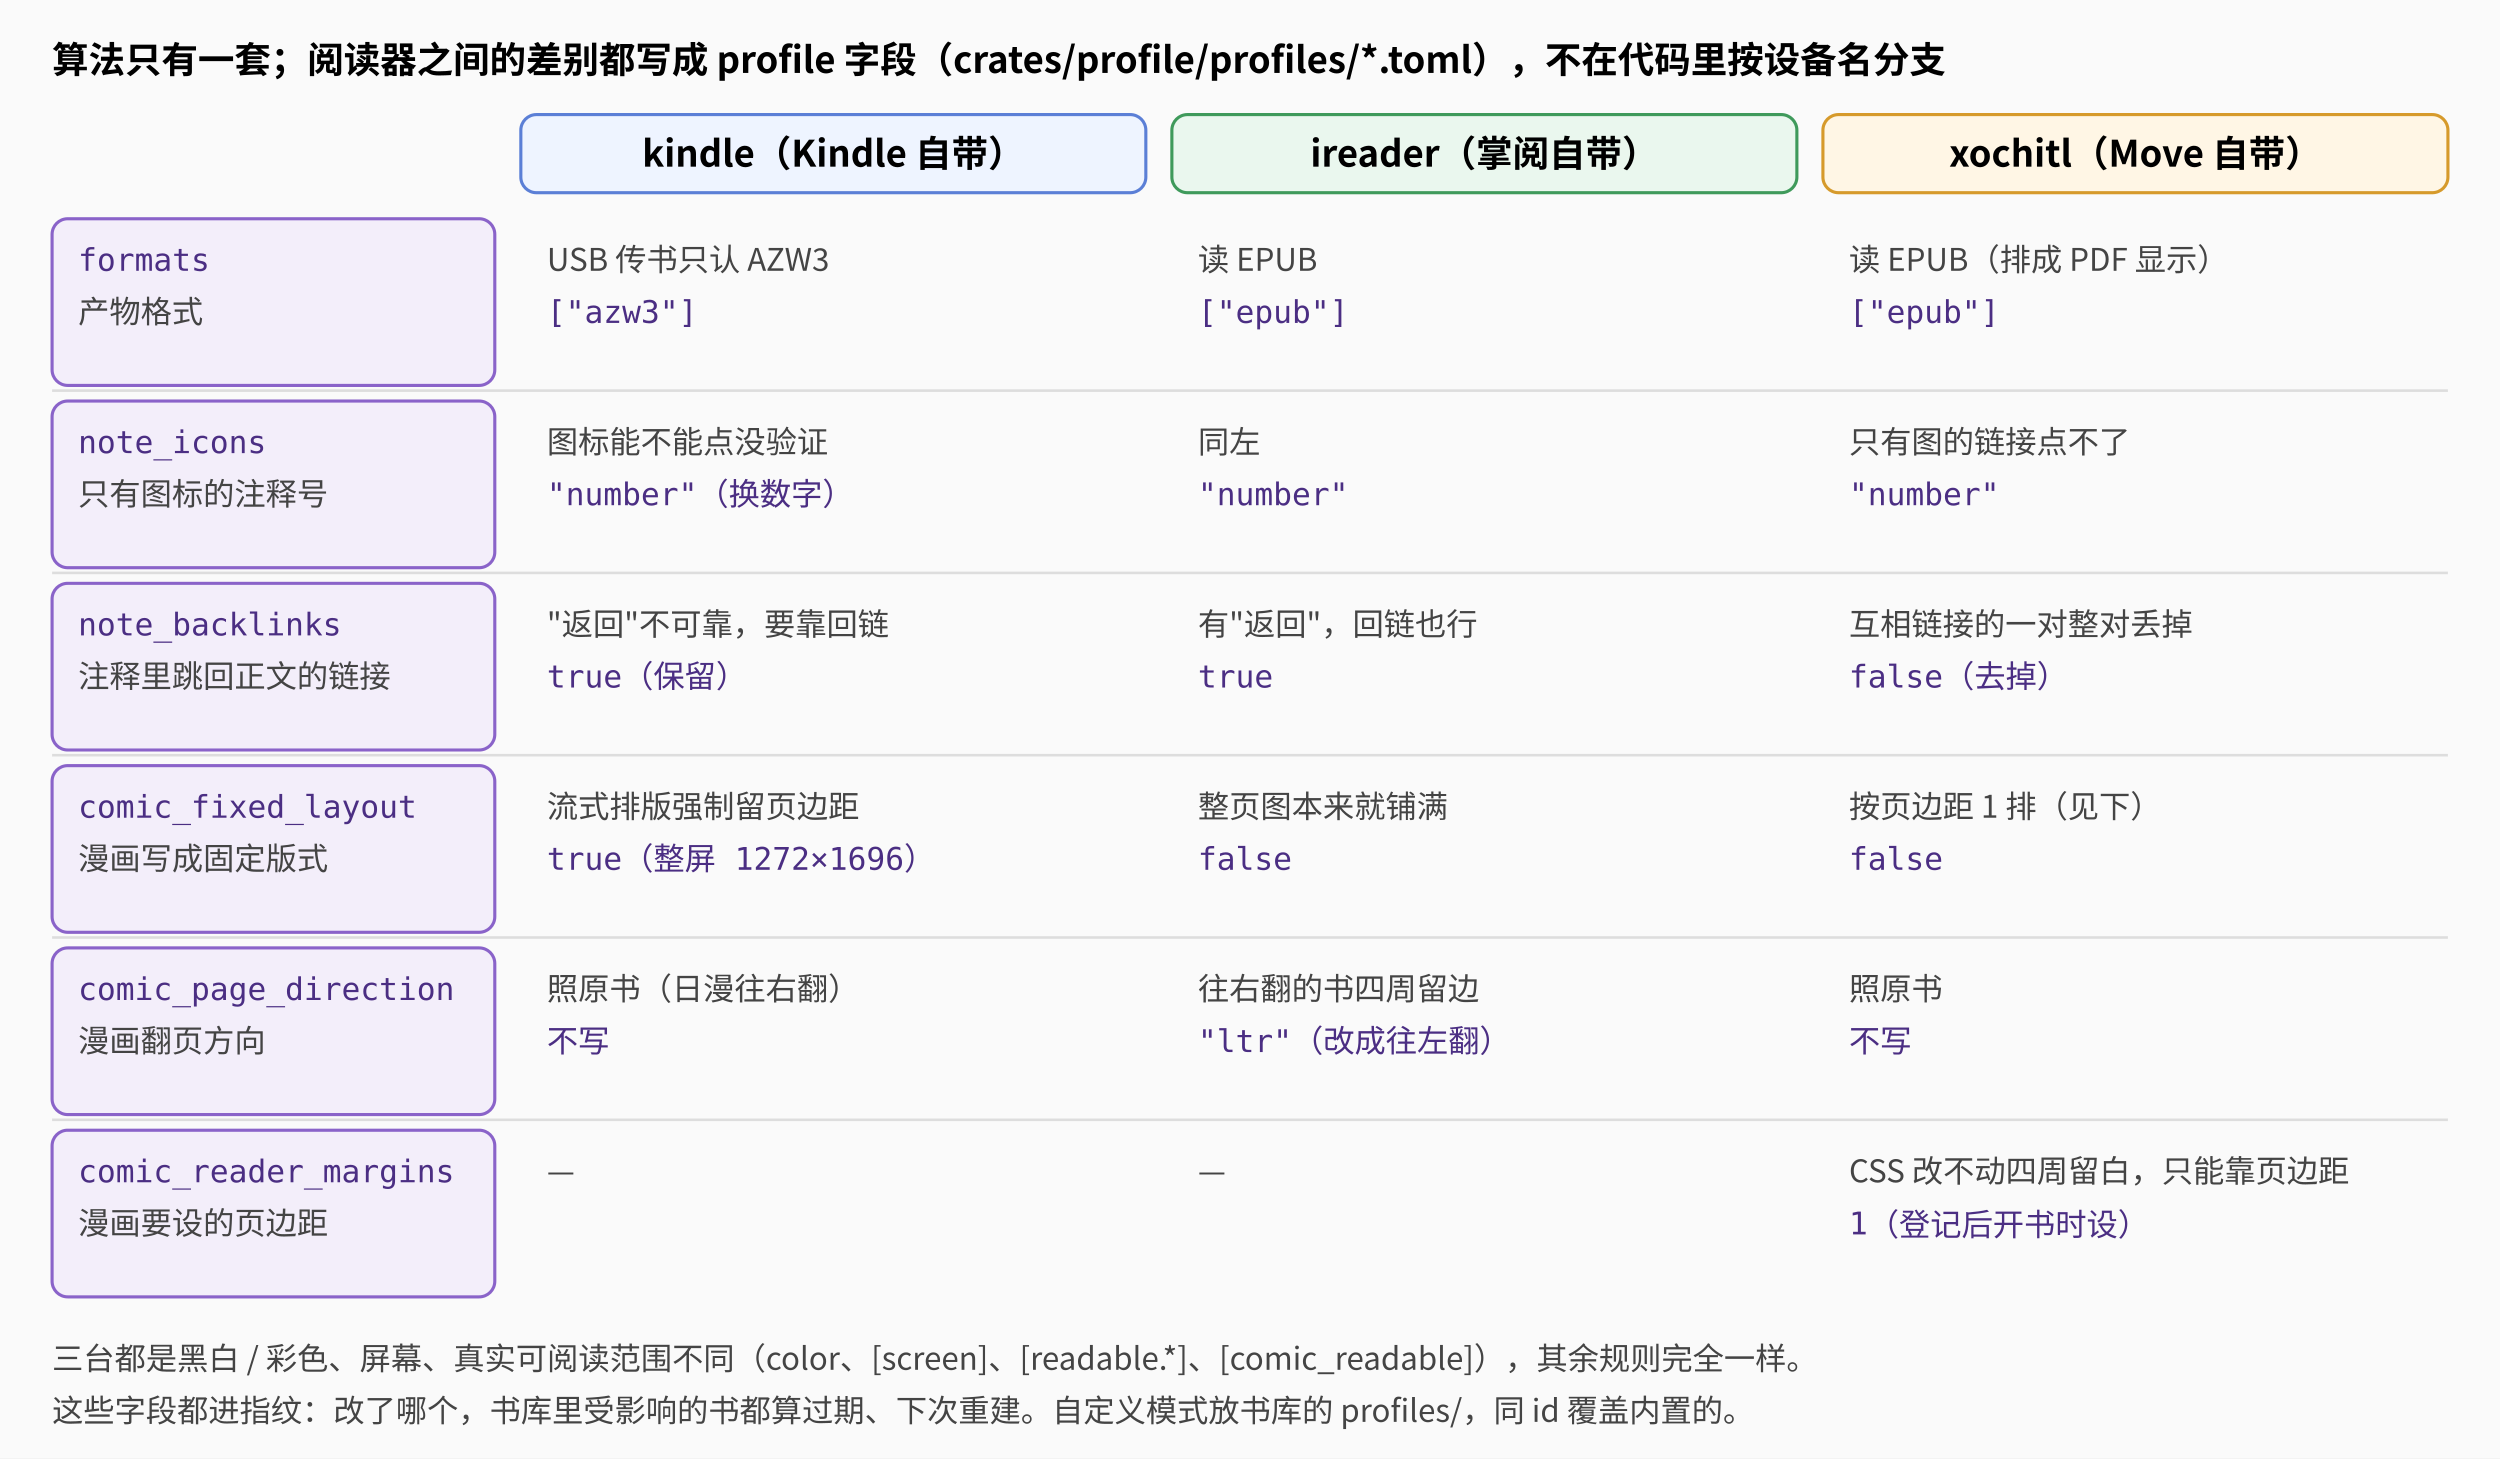
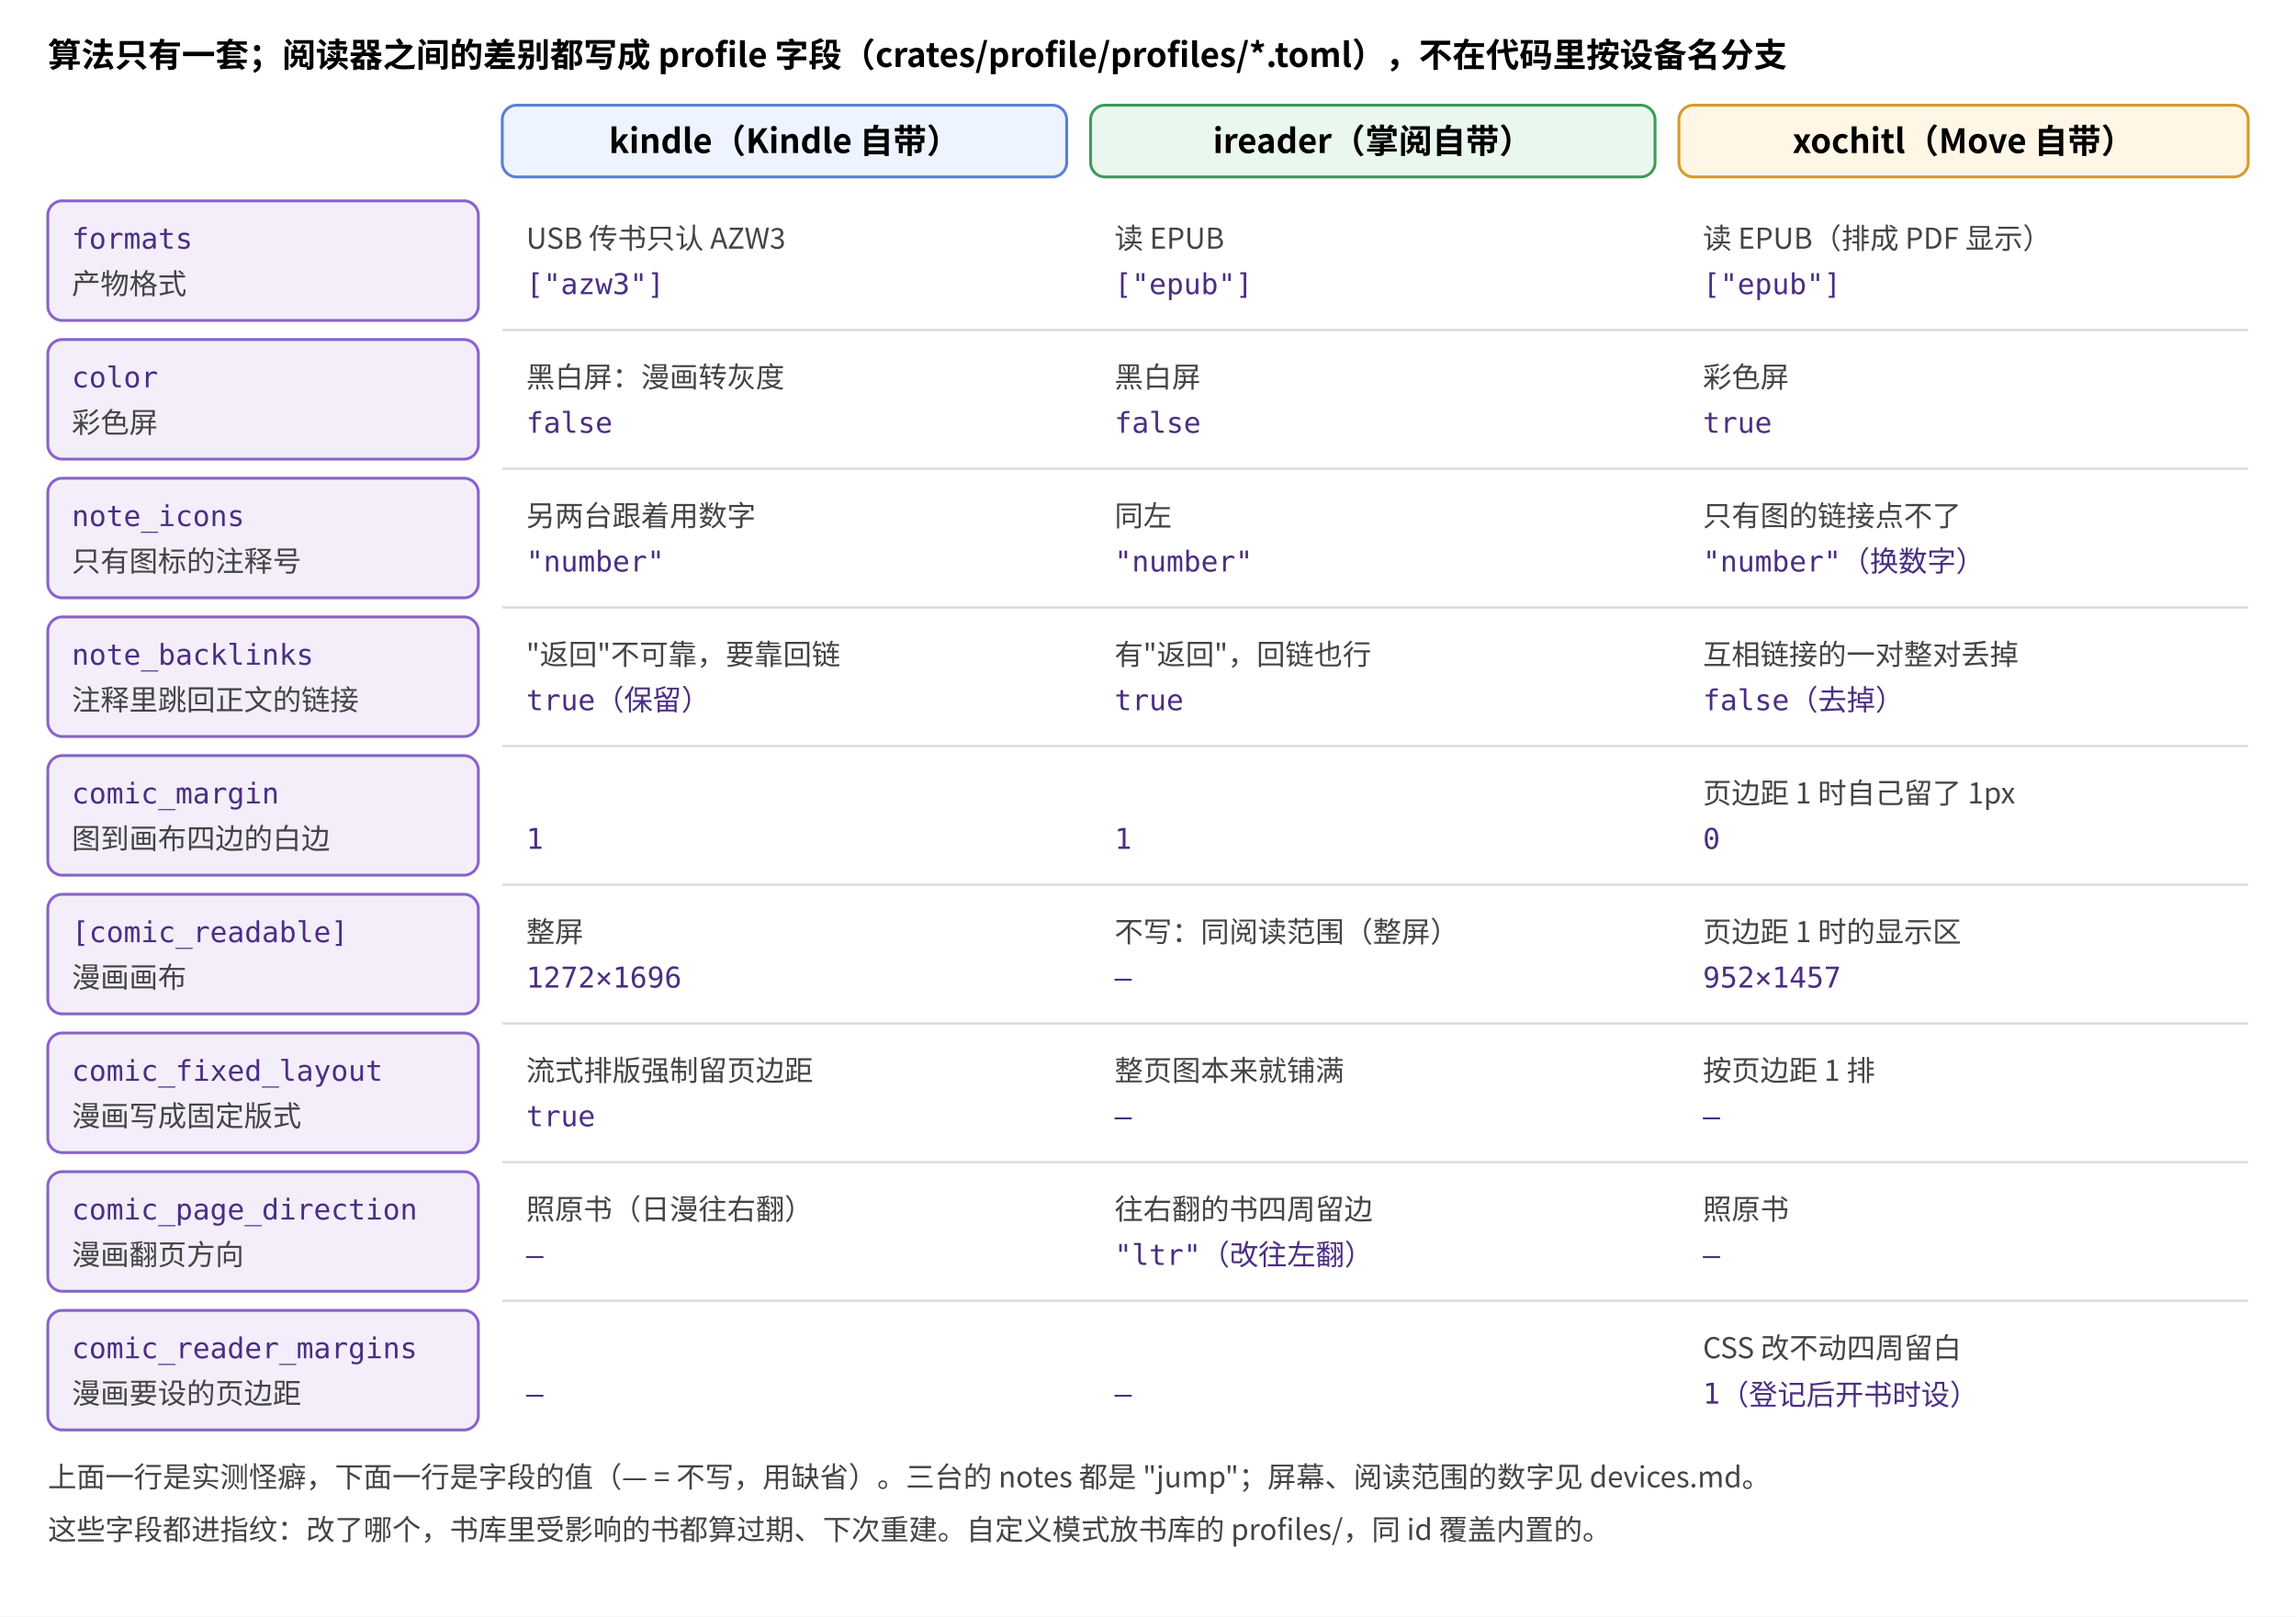
- <svg xmlns="http://www.w3.org/2000/svg" viewBox="0 0 960 560" font-family="'Noto Sans CJK SC','PingFang SC','Microsoft YaHei',sans-serif" font-size="13">
+ <svg xmlns="http://www.w3.org/2000/svg" viewBox="0 0 960 676" font-family="'Noto Sans CJK SC','PingFang SC','Microsoft YaHei',sans-serif" font-size="13">
  <style>
    .hd{font-weight:bold;font-size:14px}
    .s{font-size:12px;fill:#444}
    .k{fill:#eef4ff;stroke:#5b7fd6}
    .i{fill:#eaf7ee;stroke:#3f9a5b}
    .x{fill:#fff6e5;stroke:#d69a2b}
    .f{fill:#f3eefa;stroke:#8a63c9}
    .c{stroke-width:1.2}
    .code{font-family:monospace;font-size:12px;fill:#4b2e83}
  </style>
-   <rect width="960" height="560" fill="#fafafa" />
+   <rect width="960" height="676" fill="#ffffff" />
  <text x="20" y="28" class="hd">算法只有一套；阅读器之间的差别都写成 profile 字段（crates/profile/profiles/*.toml），不在代码里按设备名分支</text>
-   <rect class="c k" x="200" y="44" width="240" height="30" rx="6" />
-   <text x="320" y="64" text-anchor="middle" class="hd">kindle（Kindle 自带）</text>
-   <rect class="c i" x="450" y="44" width="240" height="30" rx="6" />
-   <text x="570" y="64" text-anchor="middle" class="hd">ireader（掌阅自带）</text>
-   <rect class="c x" x="700" y="44" width="240" height="30" rx="6" />
-   <text x="820" y="64" text-anchor="middle" class="hd">xochitl（Move 自带）</text>
+   <rect class="c k" x="210" y="44" width="236" height="30" rx="6" />
+   <text x="328" y="64" text-anchor="middle" class="hd">kindle（Kindle 自带）</text>
+   <rect class="c i" x="456" y="44" width="236" height="30" rx="6" />
+   <text x="574" y="64" text-anchor="middle" class="hd">ireader（掌阅自带）</text>
+   <rect class="c x" x="702" y="44" width="238" height="30" rx="6" />
+   <text x="821" y="64" text-anchor="middle" class="hd">xochitl（Move 自带）</text>
  <g>
-     <rect class="c f" x="20" y="84" width="170" height="64" rx="6" />
+     <rect class="c f" x="20" y="84" width="180" height="50" rx="6" />
    <text x="30" y="104" class="code">formats</text>
-     <text x="30" y="124" class="s">产物格式</text>
-     <text x="210" y="104" class="s">USB 传书只认 AZW3</text>
-     <text x="210" y="124" class="code">["azw3"]</text>
-     <text x="460" y="104" class="s">读 EPUB</text>
-     <text x="460" y="124" class="code">["epub"]</text>
-     <text x="710" y="104" class="s">读 EPUB（排成 PDF 显示）</text>
-     <text x="710" y="124" class="code">["epub"]</text>
+     <text x="30" y="123" class="s">产物格式</text>
+     <text x="220" y="104" class="s">USB 传书只认 AZW3</text>
+     <text x="220" y="123" class="code">["azw3"]</text>
+     <text x="466" y="104" class="s">读 EPUB</text>
+     <text x="466" y="123" class="code">["epub"]</text>
+     <text x="712" y="104" class="s">读 EPUB（排成 PDF 显示）</text>
+     <text x="712" y="123" class="code">["epub"]</text>
+     <line x1="210" y1="138" x2="940" y2="138" stroke="#ddd" />
  </g>
  <g>
-     <rect class="c f" x="20" y="154" width="170" height="64" rx="6" />
-     <text x="30" y="174" class="code">note_icons</text>
-     <text x="30" y="194" class="s">只有图标的注释号</text>
-     <text x="210" y="174" class="s">图标能不能点没验证</text>
-     <text x="210" y="194" class="code">"number"（换数字）</text>
-     <text x="460" y="174" class="s">同左</text>
-     <text x="460" y="194" class="code">"number"</text>
-     <text x="710" y="174" class="s">只有图的链接点不了</text>
-     <text x="710" y="194" class="code">"number"</text>
+     <rect class="c f" x="20" y="142" width="180" height="50" rx="6" />
+     <text x="30" y="162" class="code">color</text>
+     <text x="30" y="181" class="s">彩色屏</text>
+     <text x="220" y="162" class="s">黑白屏：漫画转灰度</text>
+     <text x="220" y="181" class="code">false</text>
+     <text x="466" y="162" class="s">黑白屏</text>
+     <text x="466" y="181" class="code">false</text>
+     <text x="712" y="162" class="s">彩色屏</text>
+     <text x="712" y="181" class="code">true</text>
+     <line x1="210" y1="196" x2="940" y2="196" stroke="#ddd" />
  </g>
  <g>
-     <rect class="c f" x="20" y="224" width="170" height="64" rx="6" />
-     <text x="30" y="244" class="code">note_backlinks</text>
-     <text x="30" y="264" class="s">注释里跳回正文的链接</text>
-     <text x="210" y="244" class="s">"返回"不可靠，要靠回链</text>
-     <text x="210" y="264" class="code">true（保留）</text>
-     <text x="460" y="244" class="s">有"返回"，回链也行</text>
-     <text x="460" y="264" class="code">true</text>
-     <text x="710" y="244" class="s">互相链接的一对整对丢掉</text>
-     <text x="710" y="264" class="code">false（去掉）</text>
+     <rect class="c f" x="20" y="200" width="180" height="50" rx="6" />
+     <text x="30" y="220" class="code">note_icons</text>
+     <text x="30" y="239" class="s">只有图标的注释号</text>
+     <text x="220" y="220" class="s">另两台跟着用数字</text>
+     <text x="220" y="239" class="code">"number"</text>
+     <text x="466" y="220" class="s">同左</text>
+     <text x="466" y="239" class="code">"number"</text>
+     <text x="712" y="220" class="s">只有图的链接点不了</text>
+     <text x="712" y="239" class="code">"number"（换数字）</text>
+     <line x1="210" y1="254" x2="940" y2="254" stroke="#ddd" />
  </g>
  <g>
-     <rect class="c f" x="20" y="294" width="170" height="64" rx="6" />
-     <text x="30" y="314" class="code">comic_fixed_layout</text>
-     <text x="30" y="334" class="s">漫画写成固定版式</text>
-     <text x="210" y="314" class="s">流式排版强制留页边距</text>
-     <text x="210" y="334" class="code">true（整屏 1272×1696）</text>
-     <text x="460" y="314" class="s">整页图本来就铺满</text>
-     <text x="460" y="334" class="code">false</text>
-     <text x="710" y="314" class="s">按页边距 1 排（见下）</text>
-     <text x="710" y="334" class="code">false</text>
+     <rect class="c f" x="20" y="258" width="180" height="50" rx="6" />
+     <text x="30" y="278" class="code">note_backlinks</text>
+     <text x="30" y="297" class="s">注释里跳回正文的链接</text>
+     <text x="220" y="278" class="s">"返回"不可靠，要靠回链</text>
+     <text x="220" y="297" class="code">true（保留）</text>
+     <text x="466" y="278" class="s">有"返回"，回链也行</text>
+     <text x="466" y="297" class="code">true</text>
+     <text x="712" y="278" class="s">互相链接的一对整对丢掉</text>
+     <text x="712" y="297" class="code">false（去掉）</text>
+     <line x1="210" y1="312" x2="940" y2="312" stroke="#ddd" />
  </g>
  <g>
-     <rect class="c f" x="20" y="364" width="170" height="64" rx="6" />
-     <text x="30" y="384" class="code">comic_page_direction</text>
-     <text x="30" y="404" class="s">漫画翻页方向</text>
-     <text x="210" y="384" class="s">照原书（日漫往右翻）</text>
-     <text x="210" y="404" class="code">不写</text>
-     <text x="460" y="384" class="s">往右翻的书四周留边</text>
-     <text x="460" y="404" class="code">"ltr"（改成往左翻）</text>
-     <text x="710" y="384" class="s">照原书</text>
-     <text x="710" y="404" class="code">不写</text>
+     <rect class="c f" x="20" y="316" width="180" height="50" rx="6" />
+     <text x="30" y="336" class="code">comic_margin</text>
+     <text x="30" y="355" class="s">图到画布四边的白边</text>
+     <text x="220" y="355" class="code">1</text>
+     <text x="466" y="355" class="code">1</text>
+     <text x="712" y="336" class="s">页边距 1 时自己留了 1px</text>
+     <text x="712" y="355" class="code">0</text>
+     <line x1="210" y1="370" x2="940" y2="370" stroke="#ddd" />
  </g>
  <g>
-     <rect class="c f" x="20" y="434" width="170" height="64" rx="6" />
-     <text x="30" y="454" class="code">comic_reader_margins</text>
-     <text x="30" y="474" class="s">漫画要设的页边距</text>
-     <text x="210" y="454" class="s">—</text>
-     <text x="460" y="454" class="s">—</text>
-     <text x="710" y="454" class="s">CSS 改不动四周留白，只能靠页边距</text>
-     <text x="710" y="474" class="code">1（登记后开书时设）</text>
+     <rect class="c f" x="20" y="374" width="180" height="50" rx="6" />
+     <text x="30" y="394" class="code">[comic_readable]</text>
+     <text x="30" y="413" class="s">漫画画布</text>
+     <text x="220" y="394" class="s">整屏</text>
+     <text x="220" y="413" class="code">1272×1696</text>
+     <text x="466" y="394" class="s">不写：同阅读范围（整屏）</text>
+     <text x="466" y="413" class="code">—</text>
+     <text x="712" y="394" class="s">页边距 1 时的显示区</text>
+     <text x="712" y="413" class="code">952×1457</text>
+     <line x1="210" y1="428" x2="940" y2="428" stroke="#ddd" />
  </g>
-   <line x1="20" y1="150" x2="940" y2="150" stroke="#ddd" />
-   <line x1="20" y1="220" x2="940" y2="220" stroke="#ddd" />
-   <line x1="20" y1="290" x2="940" y2="290" stroke="#ddd" />
-   <line x1="20" y1="360" x2="940" y2="360" stroke="#ddd" />
-   <line x1="20" y1="430" x2="940" y2="430" stroke="#ddd" />
-   <text x="20" y="526" class="s">三台都是黑白 / 彩色、屏幕、真实可阅读范围不同（color、[screen]、[readable.*]、[comic_readable]），其余规则完全一样。</text>
-   <text x="20" y="546" class="s">这些字段都进指纹：改了哪个，书库里受影响的书都算过期、下次重建。自定义模式放书库的 profiles/，同 id 覆盖内置的。</text>
+   <g>
+     <rect class="c f" x="20" y="432" width="180" height="50" rx="6" />
+     <text x="30" y="452" class="code">comic_fixed_layout</text>
+     <text x="30" y="471" class="s">漫画写成固定版式</text>
+     <text x="220" y="452" class="s">流式排版强制留页边距</text>
+     <text x="220" y="471" class="code">true</text>
+     <text x="466" y="452" class="s">整页图本来就铺满</text>
+     <text x="466" y="471" class="code">—</text>
+     <text x="712" y="452" class="s">按页边距 1 排</text>
+     <text x="712" y="471" class="code">—</text>
+     <line x1="210" y1="486" x2="940" y2="486" stroke="#ddd" />
+   </g>
+   <g>
+     <rect class="c f" x="20" y="490" width="180" height="50" rx="6" />
+     <text x="30" y="510" class="code">comic_page_direction</text>
+     <text x="30" y="529" class="s">漫画翻页方向</text>
+     <text x="220" y="510" class="s">照原书（日漫往右翻）</text>
+     <text x="220" y="529" class="code">—</text>
+     <text x="466" y="510" class="s">往右翻的书四周留边</text>
+     <text x="466" y="529" class="code">"ltr"（改往左翻）</text>
+     <text x="712" y="510" class="s">照原书</text>
+     <text x="712" y="529" class="code">—</text>
+     <line x1="210" y1="544" x2="940" y2="544" stroke="#ddd" />
+   </g>
+   <g>
+     <rect class="c f" x="20" y="548" width="180" height="50" rx="6" />
+     <text x="30" y="568" class="code">comic_reader_margins</text>
+     <text x="30" y="587" class="s">漫画要设的页边距</text>
+     <text x="220" y="587" class="code">—</text>
+     <text x="466" y="587" class="code">—</text>
+     <text x="712" y="568" class="s">CSS 改不动四周留白</text>
+     <text x="712" y="587" class="code">1（登记后开书时设）</text>
+   </g>
+   <text x="20" y="622" class="s">上面一行是实测怪癖，下面一行是字段的值（— = 不写，用缺省）。三台的 notes 都是 "jump"；屏幕、阅读范围的数字见 devices.md。</text>
+   <text x="20" y="644" class="s">这些字段都进指纹：改了哪个，书库里受影响的书都算过期、下次重建。自定义模式放书库的 profiles/，同 id 覆盖内置的。</text>
</svg>
